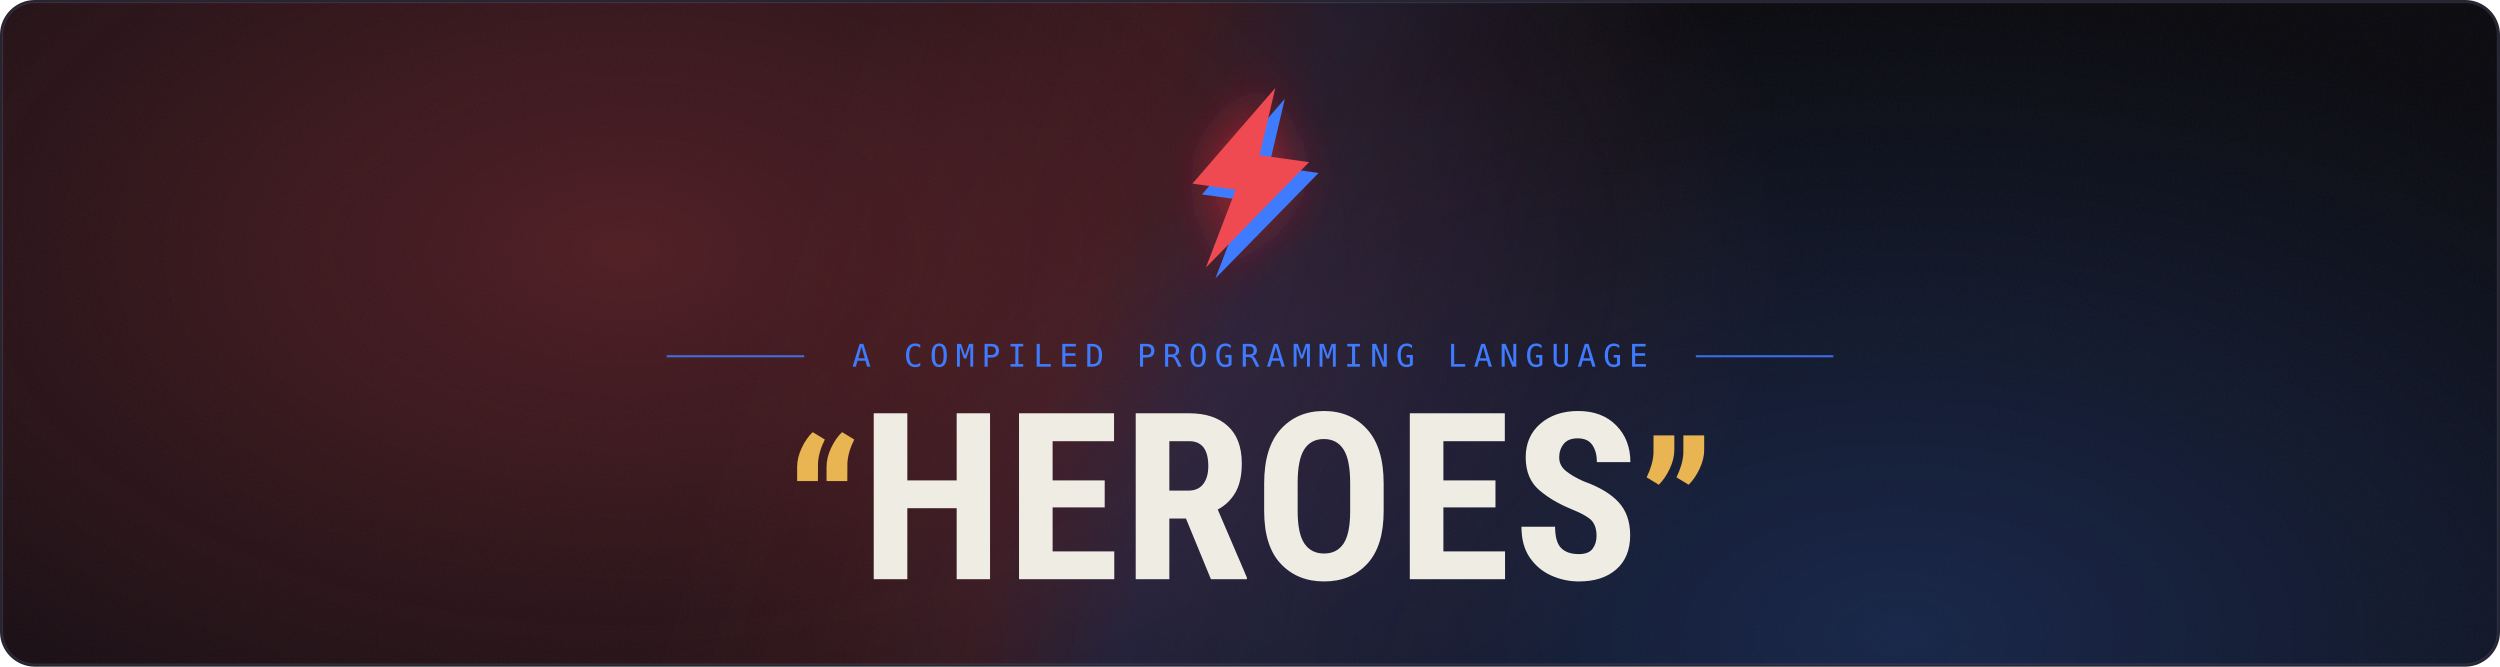
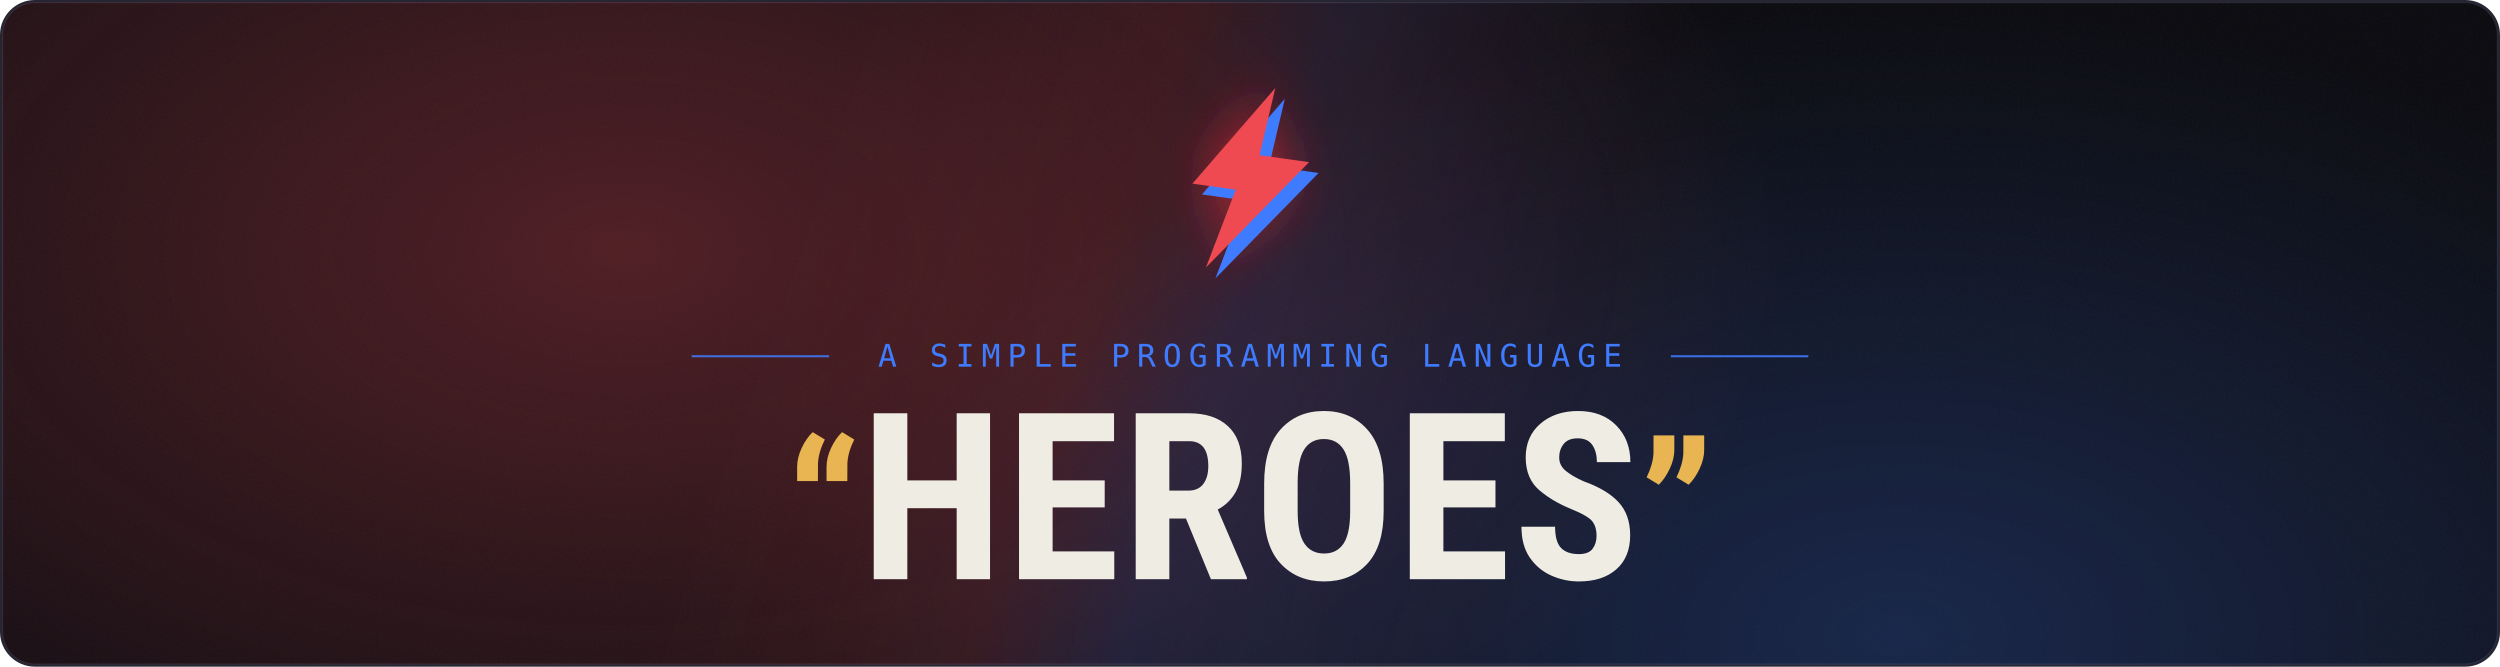
- <svg xmlns="http://www.w3.org/2000/svg" viewBox="0 0 1200 320" width="1200" height="320" role="img" aria-label="Heroes, a compiled programming language.">
+ <svg xmlns="http://www.w3.org/2000/svg" viewBox="0 0 1200 320" width="1200" height="320" role="img" aria-label="Heroes, a simple programming language.">
  <style>
    .plate  { fill: #0b0b10; stroke: #262633; stroke-width: 1.5; }
    .fg     { fill: #efece4; }
    .blue   { fill: #3f7bff; }
    .red    { fill: #ef4a52; }
    .gold   { fill: #e8b552; }
    .rule-blue { stroke: #3f7bff; }
    .cond   { font-family: 'Avenir Next Condensed','HelveticaNeue-CondensedBold','Helvetica Neue','Roboto Condensed','Arial Narrow',sans-serif; font-weight: 700; }
    .mono   { font-family: ui-monospace,'SF Mono',Menlo,monospace; }
    .kicker { font-size: 15px; letter-spacing: 3.4px; }
    .title  { font-size: 112px; letter-spacing: 1px; }
    .quote  { font-size: 92px; }
  </style>
  <defs>
    <clipPath id="plateClip">
      <rect x="1" y="1" width="1198" height="318" rx="16" />
    </clipPath>
    <radialGradient id="washRed">
      <stop offset="0" stop-color="#ef4a52" stop-opacity="0.30" />
      <stop offset="1" stop-color="#ef4a52" stop-opacity="0" />
    </radialGradient>
    <radialGradient id="washBlue">
      <stop offset="0" stop-color="#3f7bff" stop-opacity="0.24" />
      <stop offset="1" stop-color="#3f7bff" stop-opacity="0" />
    </radialGradient>
    <linearGradient id="beam" x1="0" y1="0.04" x2="1" y2="0.13">
      <stop offset="0.34" stop-color="#ef4a52" stop-opacity="0" />
      <stop offset="0.47" stop-color="#ef4a52" stop-opacity="0.09" />
      <stop offset="0.53" stop-color="#3f7bff" stop-opacity="0.09" />
      <stop offset="0.66" stop-color="#3f7bff" stop-opacity="0" />
    </linearGradient>
    <filter id="grain">
      <feTurbulence type="fractalNoise" baseFrequency="0.85" numOctaves="3" stitchTiles="stitch" />
    </filter>
    <filter id="glow" x="-70%" y="-70%" width="240%" height="240%">
      <feGaussianBlur stdDeviation="9" result="b" />
      <feColorMatrix in="b" type="matrix" values="1 0 0 0 0  0 0.29 0 0 0  0 0 0.32 0 0  0 0 0 0.75 0" />
    </filter>
  </defs>
  <rect class="plate" x="0.75" y="0.75" width="1198.5" height="318.5" rx="16" />
  <g clip-path="url(#plateClip)">
    <ellipse cx="300" cy="120" rx="560" ry="330" fill="url(#washRed)" />
    <ellipse cx="910" cy="304" rx="500" ry="300" fill="url(#washBlue)" />
    <rect x="0" y="0" width="1200" height="320" fill="url(#beam)" />
    <rect x="0" y="0" width="1200" height="320" filter="url(#grain)" opacity="0.035" />
  </g>
  <g transform="translate(568 33) rotate(8) scale(1.5)">
    <path class="red" d="M 30 2 L8 36 h14 L16 62 L44 24 h-16 z" filter="url(#glow)" opacity="1" />
    <path class="blue" d="M 30 2 L8 36 h14 L16 62 L44 24 h-16 z" transform="translate(3.5 3)" />
    <path class="red" d="M 30 2 L8 36 h14 L16 62 L44 24 h-16 z" />
  </g>
-   <line x1="320" y1="171" x2="386" y2="171" stroke-width="1" opacity="0.85" class="rule-blue" />
-   <line x1="814" y1="171" x2="880" y2="171" stroke-width="1" opacity="0.85" class="rule-blue" />
-   <text class="mono kicker blue" x="600" y="176" text-anchor="middle">A COMPILED PROGRAMMING LANGUAGE</text>
+   <line x1="332" y1="171" x2="398" y2="171" stroke-width="1" opacity="0.85" class="rule-blue" />
+   <line x1="802" y1="171" x2="868" y2="171" stroke-width="1" opacity="0.85" class="rule-blue" />
+   <text class="mono kicker blue" x="600" y="176" text-anchor="middle">A SIMPLE PROGRAMMING LANGUAGE</text>
  <text class="cond title fg" x="600" y="278" text-anchor="middle">
    <tspan class="gold quote">“</tspan>HEROES<tspan class="gold quote">”</tspan>
  </text>
</svg>
